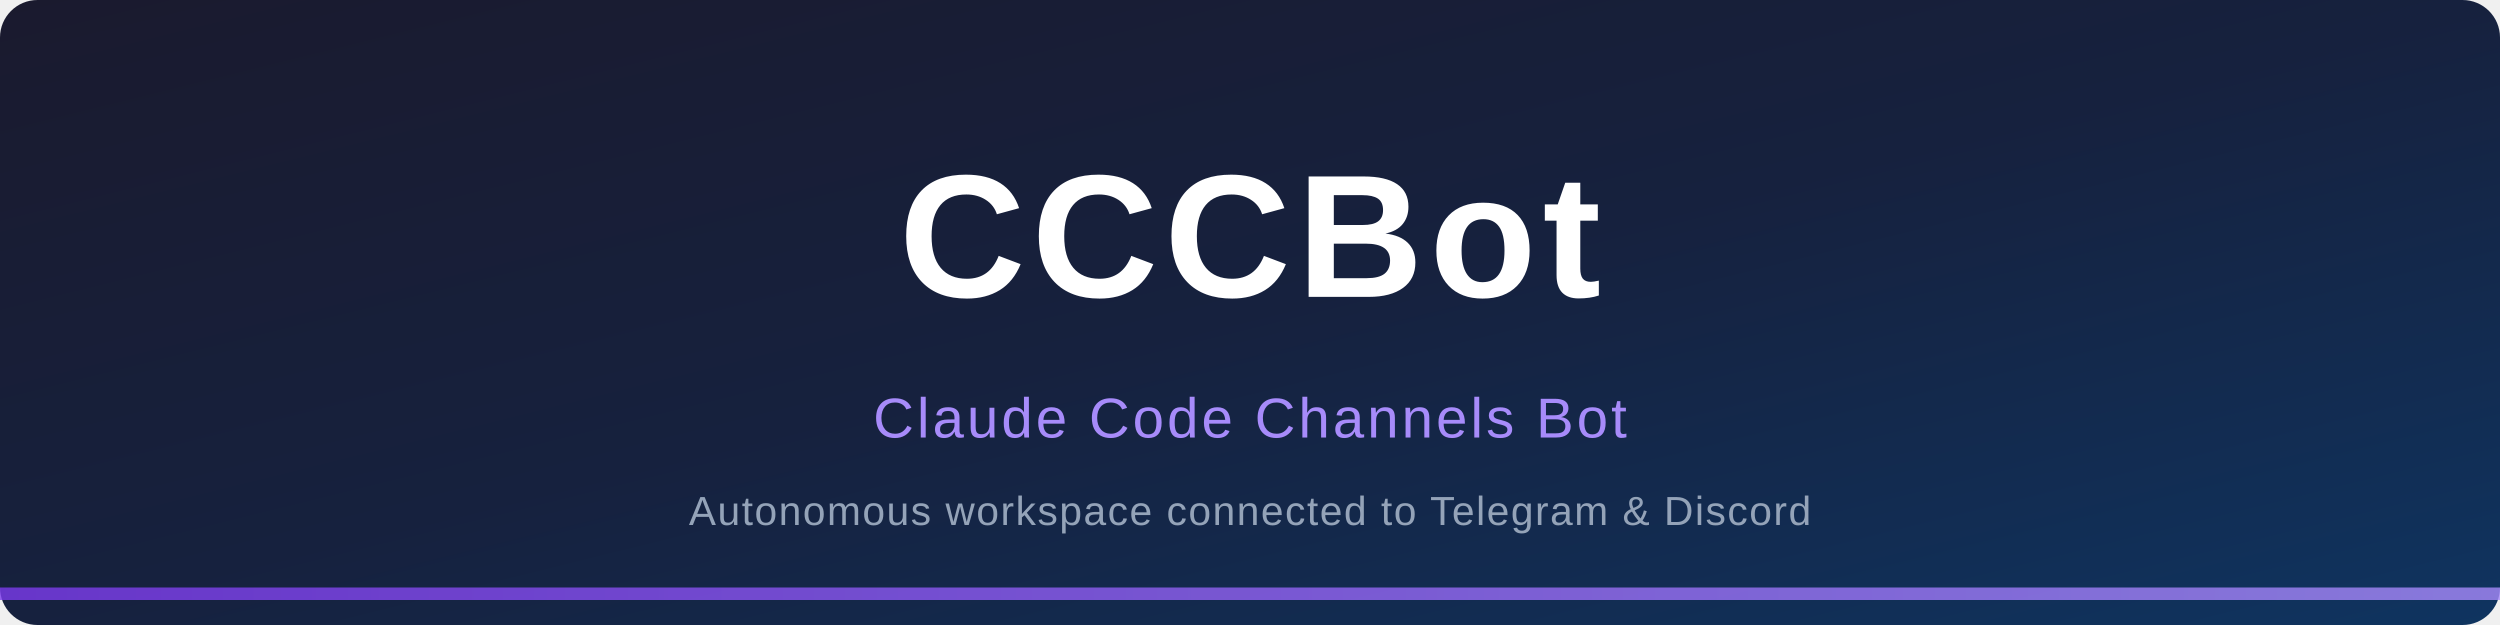
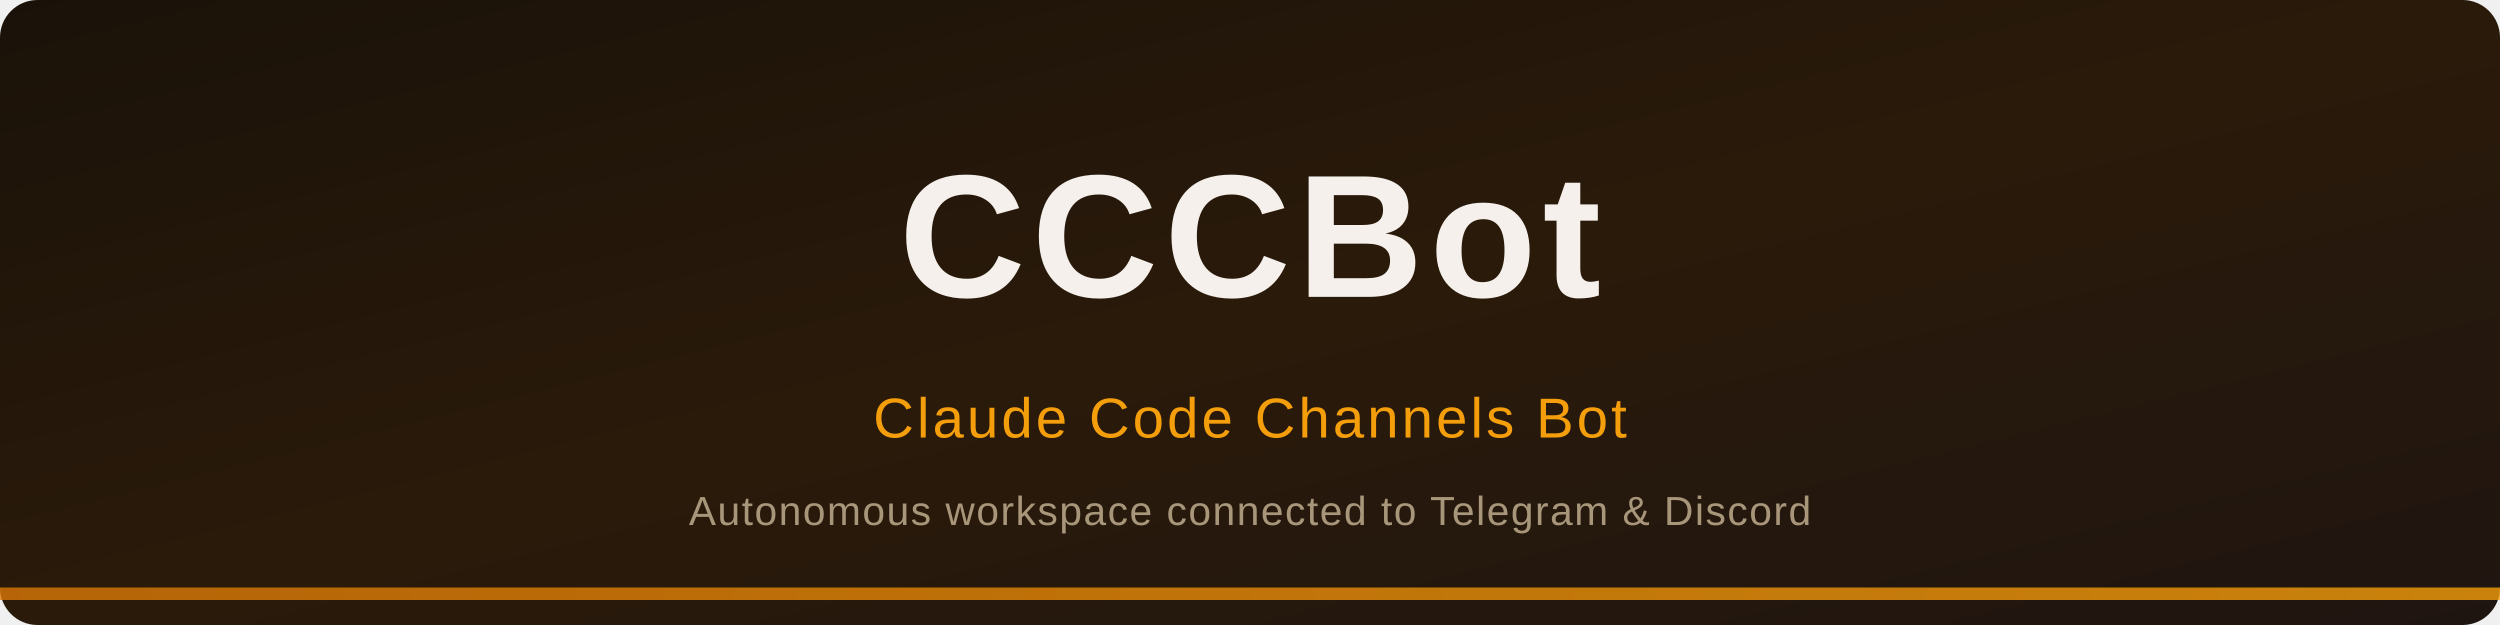
<svg xmlns="http://www.w3.org/2000/svg" width="800" height="200" viewBox="0 0 800 200">
  <defs>
    <linearGradient id="bg" x1="0%" y1="0%" x2="100%" y2="100%">
-       <stop offset="0%" style="stop-color:#1a1a2e" />
-       <stop offset="50%" style="stop-color:#16213e" />
-       <stop offset="100%" style="stop-color:#0f3460" />
+       <stop offset="0%" style="stop-color:#1a1209" />
+       <stop offset="50%" style="stop-color:#2a1a0a" />
+       <stop offset="100%" style="stop-color:#1f1510" />
    </linearGradient>
    <linearGradient id="accent" x1="0%" y1="0%" x2="100%" y2="0%">
-       <stop offset="0%" style="stop-color:#7c3aed" />
-       <stop offset="100%" style="stop-color:#a78bfa" />
+       <stop offset="0%" style="stop-color:#d97706" />
+       <stop offset="100%" style="stop-color:#f59e0b" />
    </linearGradient>
  </defs>
  <rect width="800" height="200" rx="12" fill="url(#bg)" />
  <rect x="0" y="188" width="800" height="4" rx="0" fill="url(#accent)" opacity="0.8" />
-   <text x="400" y="95" font-family="'Segoe UI', 'Helvetica Neue', Arial, sans-serif" font-size="56" font-weight="700" fill="#ffffff" text-anchor="middle" letter-spacing="2">
+   <text x="400" y="95" font-family="'Segoe UI', 'Helvetica Neue', Arial, sans-serif" font-size="56" font-weight="700" fill="#f5f0eb" text-anchor="middle" letter-spacing="2">
    CCCBot
  </text>
-   <text x="400" y="140" font-family="'Segoe UI', 'Helvetica Neue', Arial, sans-serif" font-size="18" fill="#a78bfa" text-anchor="middle" letter-spacing="1">
+   <text x="400" y="140" font-family="'Segoe UI', 'Helvetica Neue', Arial, sans-serif" font-size="18" fill="#f59e0b" text-anchor="middle" letter-spacing="1">
    Claude Code Channels Bot
  </text>
-   <text x="400" y="168" font-family="'Segoe UI', 'Helvetica Neue', Arial, sans-serif" font-size="13" fill="#94a3b8" text-anchor="middle" letter-spacing="0.5">
+   <text x="400" y="168" font-family="'Segoe UI', 'Helvetica Neue', Arial, sans-serif" font-size="13" fill="#a8967a" text-anchor="middle" letter-spacing="0.5">
    Autonomous workspace connected to Telegram &amp; Discord
  </text>
</svg>
